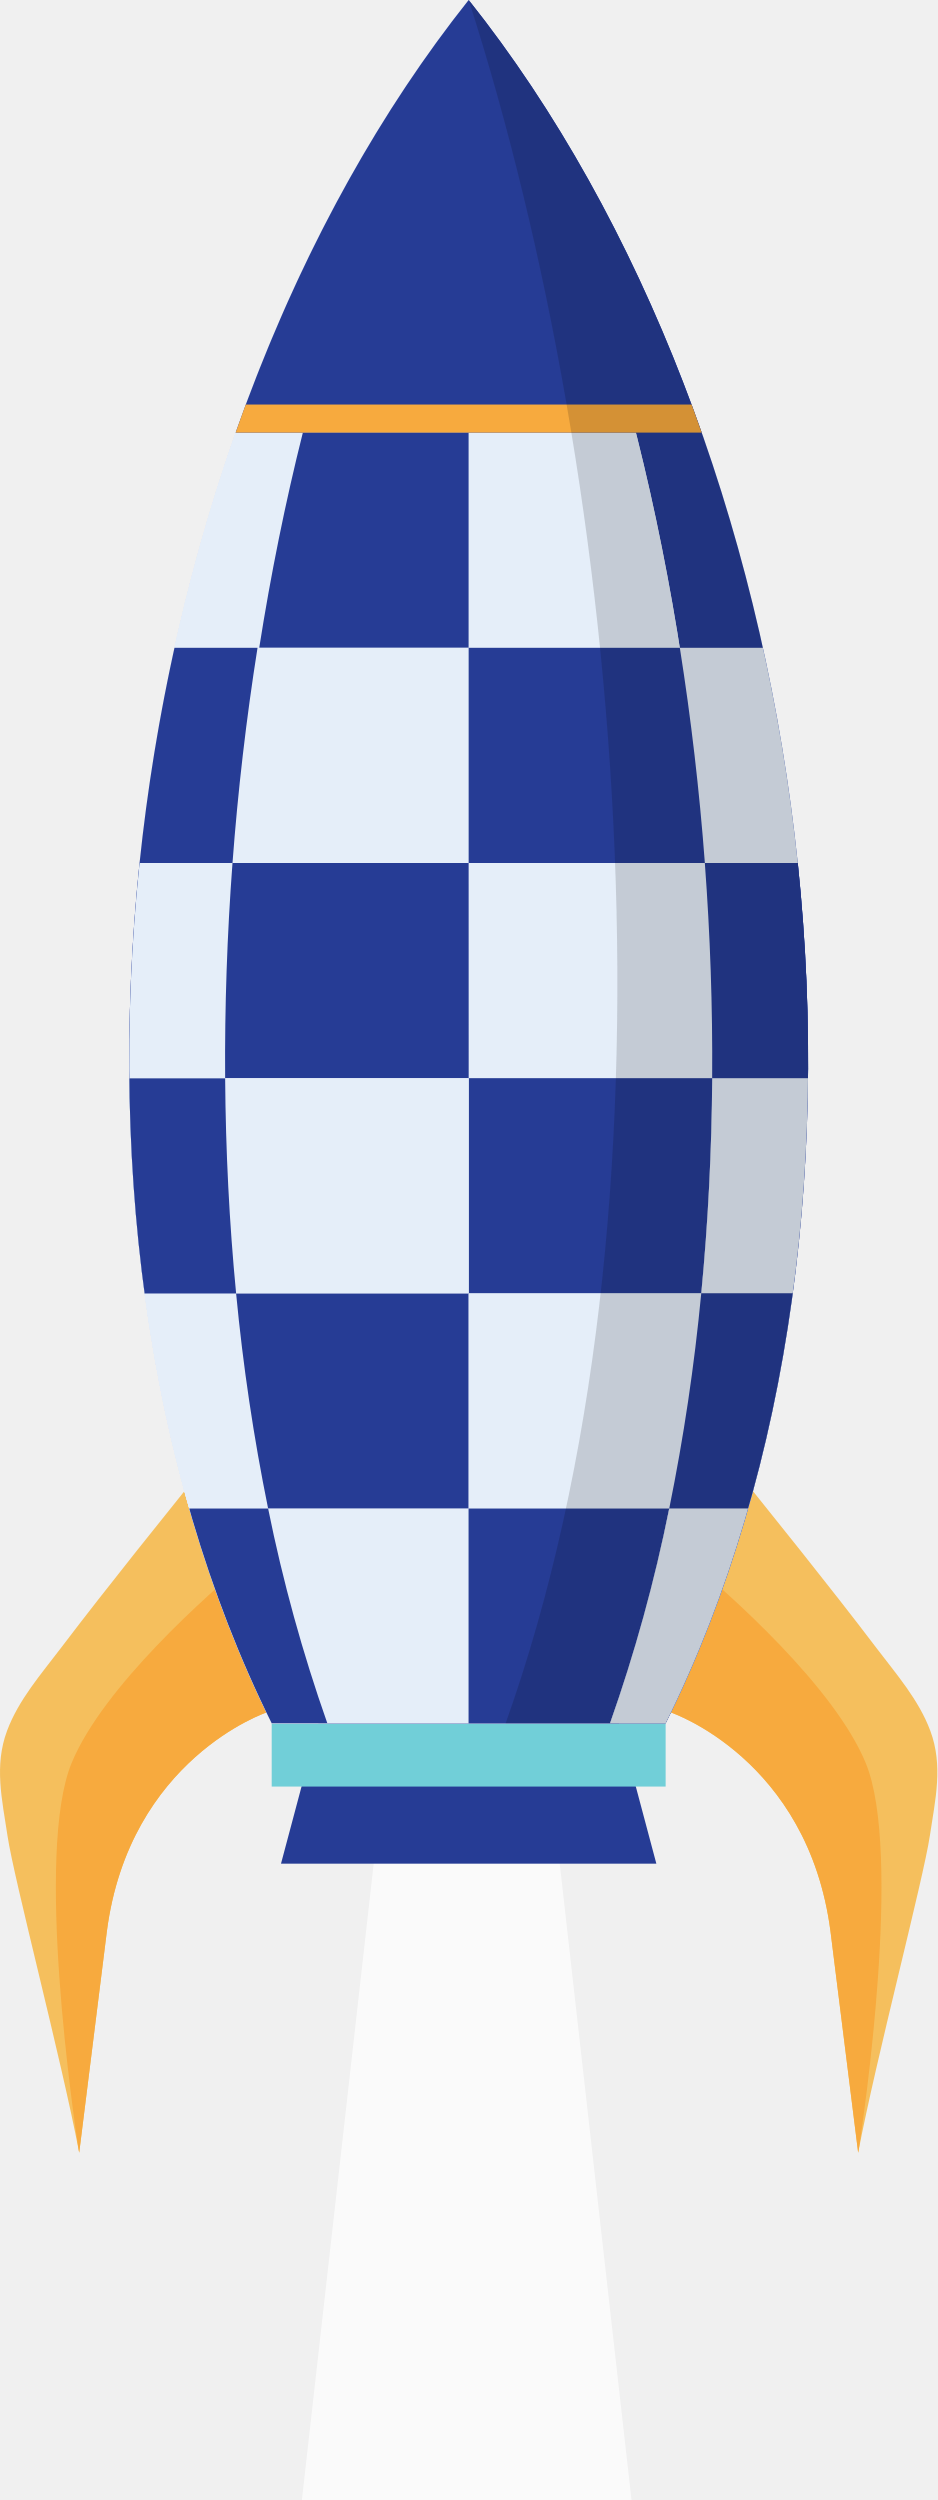
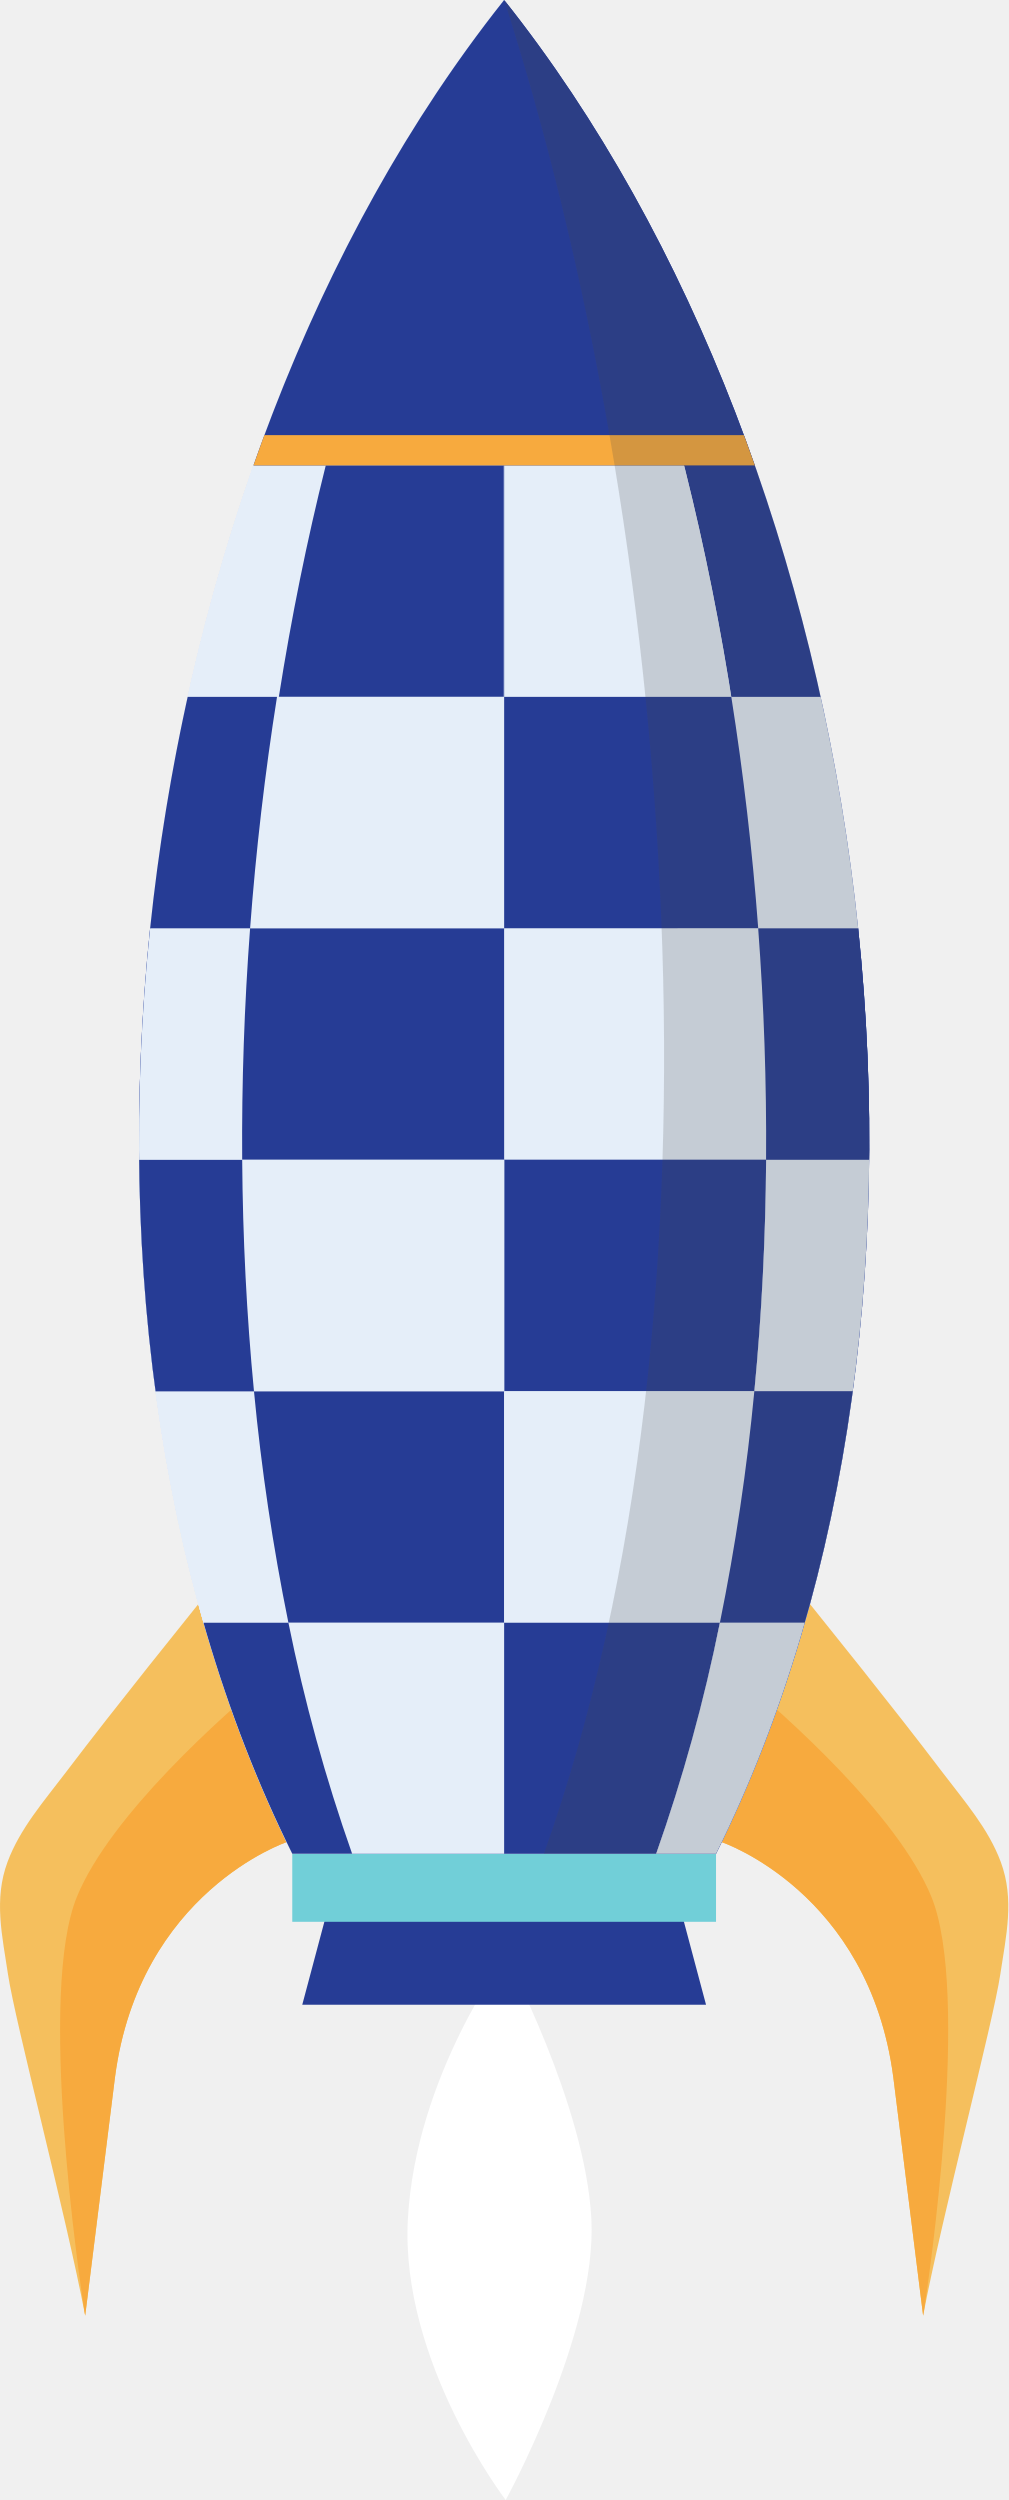
- <svg xmlns="http://www.w3.org/2000/svg" width="94.772" height="252.766" viewBox="0 0 94.772 252.766">
-   <defs>
-     <clipPath id="clip-path">
-       <path id="Path_6264" data-name="Path 6264" d="M4653.094,3578.75l-4.588,5.73-8.214,72.8h33.322l-8.214-72.8-4.588-5.73-3.86.189Z" transform="translate(-4640.292 -3578.75)" fill="none" />
-     </clipPath>
-     <clipPath id="clip-path-2">
-       <path id="Path_1773" data-name="Path 1773" d="M4582.457,2659.129c35.523,44.659,45.714,122.3,19.914,174.233h-39.829C4536.742,2781.43,4546.934,2703.788,4582.457,2659.129Z" transform="translate(-4548.137 -2659.129)" fill="#91345c" opacity="0.17" clip-rule="evenodd" style="isolation: isolate" />
-     </clipPath>
-   </defs>
-   <g id="Group_3223" data-name="Group 3223" transform="translate(-4479.175 -2659.129)">
-     <g id="Group_2831" data-name="Group 2831" transform="translate(4479.175 2659.129)">
-       <g id="Group_2818" data-name="Group 2818" transform="translate(0 144.346)">
-         <g id="Group_2816" data-name="Group 2816">
-           <path id="Path_6260" data-name="Path 6260" d="M4489.981,3471.912c2.28-17.431,16.138-22.114,16.138-22.114L4502.9,3421c-.583,1.354-2.08,2.672-2.989,3.806q-3.443,4.295-6.878,8.6c-2.6,3.274-5.188,6.561-7.715,9.893-1.994,2.63-4.267,5.222-5.433,8.358-1.318,3.547-.494,6.964.043,10.577.665,4.465,5.416,22.439,7.254,32.076Z" transform="translate(-4479.175 -3421)" fill="#f5bf5d" fill-rule="evenodd" />
-           <path id="Path_6261" data-name="Path 6261" d="M4514.148,3529c2.28-17.431,16.138-22.114,16.138-22.114s-.886-7.92-1.729-15.453c-4.2,3.5-14.808,12.876-17.976,20.569-3.735,9.072.211,35.845.708,39.085.02.1.04.205.059.305Z" transform="translate(-4503.342 -3478.092)" fill="#f7aa3e" fill-rule="evenodd" />
-         </g>
-         <g id="Group_2817" data-name="Group 2817" transform="translate(67.827)">
-           <path id="Path_6262" data-name="Path 6262" d="M4853.313,3471.912c-2.28-17.431-16.138-22.114-16.138-22.114l3.221-28.8c.583,1.354,2.08,2.672,2.989,3.806q3.442,4.295,6.878,8.6c2.6,3.274,5.188,6.561,7.715,9.893,1.995,2.63,4.267,5.222,5.432,8.358,1.318,3.547.495,6.964-.043,10.577-.665,4.465-5.416,22.439-7.254,32.076Z" transform="translate(-4837.175 -3421)" fill="#f5bf5d" fill-rule="evenodd" />
-           <path id="Path_6263" data-name="Path 6263" d="M4853.313,3529c-2.28-17.431-16.138-22.114-16.138-22.114s.886-7.92,1.729-15.453c4.2,3.5,14.808,12.876,17.976,20.569,3.735,9.072-.211,35.845-.708,39.085-.02.1-.04.205-.059.305Z" transform="translate(-4837.175 -3478.092)" fill="#f7aa3e" fill-rule="evenodd" />
+ <svg xmlns="http://www.w3.org/2000/svg" height="234.979" viewBox="0 0 94.772 234.979" width="94.772">
+   <clipPath id="a">
+     <path clip-rule="evenodd" d="m4582.457 2659.129c35.523 44.659 45.714 122.3 19.914 174.233h-39.829c-25.8-51.932-15.608-129.574 19.915-174.233z" transform="translate(-4548.137 -2659.129)" />
+   </clipPath>
+   <path d="m129.684 197.843s-8.45 11.275-9.194 24.715 9.194 26.421 9.194 26.421 8.618-15.686 8.053-26.421-8.053-24.715-8.053-24.715z" fill="#fff" transform="translate(-82.153 -14)" />
+   <g fill-rule="evenodd">
+     <path d="m4489.981 3471.912c2.28-17.431 16.138-22.114 16.138-22.114l-3.219-28.798c-.583 1.354-2.08 2.672-2.989 3.806q-3.443 4.295-6.878 8.6c-2.6 3.274-5.188 6.561-7.715 9.893-1.994 2.63-4.267 5.222-5.433 8.358-1.318 3.547-.494 6.964.043 10.577.665 4.465 5.416 22.439 7.254 32.076z" fill="#f5bf5d" transform="translate(-4479.175 -3276.654)" />
+     <path d="m4514.148 3529c2.28-17.431 16.138-22.114 16.138-22.114s-.886-7.92-1.729-15.453c-4.2 3.5-14.808 12.876-17.976 20.569-3.735 9.072.211 35.845.708 39.085.02.1.04.205.059.305z" fill="#f7aa3e" transform="translate(-4503.342 -3333.746)" />
+     <path d="m4853.313 3471.912c-2.28-17.431-16.138-22.114-16.138-22.114l3.221-28.8c.583 1.354 2.08 2.672 2.989 3.806q3.442 4.295 6.878 8.6c2.6 3.274 5.188 6.561 7.715 9.893 1.995 2.63 4.267 5.222 5.432 8.358 1.318 3.547.495 6.964-.043 10.577-.665 4.465-5.416 22.439-7.254 32.076z" fill="#f5bf5d" transform="translate(-4769.348 -3276.654)" />
+     <path d="m4853.313 3529c-2.28-17.431-16.138-22.114-16.138-22.114s.886-7.92 1.729-15.453c4.2 3.5 14.808 12.876 17.976 20.569 3.735 9.072-.211 35.845-.708 39.085-.02.1-.04.205-.059.305z" fill="#f7aa3e" transform="translate(-4769.348 -3333.746)" />
+     <path d="m4633.674 3563.639h28.861l4.545 17.057h-37.95z" fill="#263c95" transform="translate(-4600.719 -3392.269)" />
+   </g>
+   <path d="m27.471 174.233h39.829v6.4h-39.829z" fill="#71cfd8" />
+   <g transform="translate(13.066)">
+     <path d="m4582.457 2659.129c35.523 44.659 45.714 122.3 19.914 174.233h-39.829c-25.8-51.932-15.608-129.574 19.915-174.233z" fill="#91345c" fill-rule="evenodd" opacity=".17" transform="translate(-4548.137 -2659.129)" />
+     <g clip-path="url(#a)">
+       <g fill-rule="evenodd">
+         <path d="m4609.62 2833.364h14.292v-174.233c-25.493 44.66-32.812 122.301-14.292 174.233z" fill="#263c95" transform="translate(-4589.592 -2659.131)" />
+         <path d="m4582.457 2659.129c35.523 44.659 45.714 122.3 19.914 174.233h-39.829c-25.8-51.932-15.608-129.574 19.915-174.233z" fill="#e5eef9" transform="translate(-4548.137 -2659.129)" />
+         <path d="m4609.62 2833.364h14.292v-174.233c-25.493 44.66-32.812 122.301-14.292 174.233z" fill="#263c95" transform="translate(-4589.592 -2659.131)" />
+         <path d="m4602.014 2724.628v-65.5c-14.177 17.823-24.319 40.9-29.749 65.5z" fill="#e5eef9" transform="translate(-4567.694 -2659.131)" />
+         <path d="m4549.184 3119.667c-3.2 30.577.85 61.8 13.359 86.979h19.915v-86.979z" fill="#e5eef9" transform="translate(-4548.138 -3032.413)" />
+         <path d="m4729.282 2659.129v174.233h19.918c25.8-51.932 15.609-129.574-19.914-174.233z" fill="#e5eef9" transform="translate(-4694.962 -2659.129)" />
+         <path d="m4602.014 2724.628v-65.5c-14.177 17.823-24.319 40.9-29.749 65.5z" fill="#e5eef9" transform="translate(-4567.694 -2659.131)" />
+         <path d="m4549.184 3119.667c-3.2 30.577.85 61.8 13.359 86.979h19.915v-86.979z" fill="#e5eef9" transform="translate(-4548.138 -3032.413)" />
+         <path d="m4729.284 2659.129c25.494 44.66 32.807 122.3 14.291 174.233h5.623c25.802-51.932 15.61-129.574-19.914-174.233z" fill="#263c95" transform="translate(-4694.964 -2659.129)" />
+         <path d="m4582.457 2659.131c-35.523 44.66-45.715 122.3-19.915 174.233h19.915z" fill="#e5eef9" transform="translate(-4548.137 -2659.131)" />
+       </g>
+       <path d="m0 0h75.974v21.757h-75.974z" fill="#263c95" transform="translate(-3.247 87.254)" />
+       <path d="m0 0h75.974v21.757h-75.974z" fill="#e5eef9" transform="translate(-3.247 130.768)" />
+       <path d="m0 0h75.974v21.757h-75.974z" fill="#263c95" transform="translate(-3.247 109.011)" />
+       <path d="m0 0h75.974v21.757h-75.974z" fill="#263c95" transform="translate(-3.247 152.524)" />
+       <path d="m4638.628 2911.757v-21.757h-16.713c-1.767 7.045-3.242 14.331-4.411 21.757z" fill="#263c95" fill-rule="evenodd" transform="translate(-4604.361 -2846.259)" />
+       <path d="m4729 2911.757h21.231c-1.168-7.426-2.644-14.712-4.411-21.757h-16.82z" fill="#263c95" fill-rule="evenodd" transform="translate(-4694.733 -2846.259)" />
+       <path d="m4729.283 2659.129v174.233h14.292c18.515-51.932 11.201-129.573-14.292-174.233z" fill="#e5eef9" fill-rule="evenodd" transform="translate(-4694.962 -2659.129)" />
+       <path d="m0 0h75.974v21.757h-75.974z" fill="#263c95" transform="translate(-3.247 87.254)" />
+       <path d="m4604.924 2702.87h47.123c-5.734-16.294-13.664-31.3-23.562-43.741-9.897 12.443-17.827 27.447-23.561 43.741z" fill="#263c95" fill-rule="evenodd" transform="translate(-4594.165 -2659.129)" />
+       <path d="m4627.124 3026.59v-21.756h-21.349c-1.133 7.154-1.981 14.437-2.53 21.756z" fill="#e5eef9" fill-rule="evenodd" transform="translate(-4592.803 -2939.336)" />
+       <path d="m4565.582 3004.833h-8.4a195.347 195.347 0 0 0 -3.525 21.756h9.395c.548-7.319 1.397-14.602 2.53-21.756z" fill="#263c95" fill-rule="evenodd" transform="translate(-4552.611 -2939.336)" />
+       <path d="m4828.738 3004.833h-13.456v21.756h16.981a195.347 195.347 0 0 0 -3.525-21.756z" fill="#e5eef9" fill-rule="evenodd" transform="translate(-4764.668 -2939.336)" />
+       <path d="m4729.282 3026.59h23.88c-.549-7.32-1.4-14.6-2.53-21.756h-21.35z" fill="#263c95" fill-rule="evenodd" transform="translate(-4694.962 -2939.336)" />
+       <path d="m4729.282 3141.423h24.618c.053-7.229-.2-14.511-.742-21.756h-23.88z" fill="#e5eef9" fill-rule="evenodd" transform="translate(-4694.962 -3032.412)" />
+       <path d="m4729.282 3256.257h23.518c.69-7.136 1.056-14.419 1.108-21.757h-24.622z" fill="#263c95" fill-rule="evenodd" transform="translate(-4694.962 -3125.489)" />
+       <path d="m4729.282 3464.167v21.709h14.292a161.586 161.586 0 0 0 5.985-21.709z" fill="#263c95" fill-rule="evenodd" transform="translate(-4694.962 -3311.643)" />
+       <path d="m4582.5 3256.257v-21.757h-34.31a176.317 176.317 0 0 0 1.545 21.757z" fill="#e5eef9" fill-rule="evenodd" transform="translate(-4548.181 -3125.489)" />
+       <path d="m4628.686 3371.09v-21.757h-23.514a207.765 207.765 0 0 0 3.237 21.757z" fill="#263c95" fill-rule="evenodd" transform="translate(-4594.366 -3218.565)" />
+       <g fill="#e5eef9" transform="translate(-3.247 109.011)">
+         <path d="m0 0h37.567v21.757h-37.567z" />
+         <g fill-rule="evenodd">
+           <path d="m4868.285 3234.5h-13.785c-.053 7.338-.418 14.621-1.109 21.757h14.894z" transform="translate(-4792.31 -3234.5)" />
+           <path d="m4729.282 3392.8h14.292a182.925 182.925 0 0 0 9.222-43.466h-23.514z" transform="translate(-4691.715 -3327.576)" />
        </g>
      </g>
-       <g id="Group_984" data-name="Group 984" transform="translate(30.526 174.233)">
-         <g id="Group_2820" data-name="Group 2820">
-           <g id="Group_2819" data-name="Group 2819" clip-path="url(#clip-path)">
-             <g id="Group_983" data-name="Group 983" transform="translate(-21.726 1.946)">
-               <g id="Group_982" data-name="Group 982" opacity="0.69">
-                 <path id="Path_1753" data-name="Path 1753" d="M4555.114,3612.531l-10.57,5.73-18.924,72.8H4602.4l-18.924-72.8-10.57-5.73-8.894.189Z" transform="translate(-4525.619 -3612.531)" fill="#fff" fill-rule="evenodd" />
-               </g>
-             </g>
-           </g>
-         </g>
-       </g>
-       <g id="Group_985" data-name="Group 985" transform="translate(28.411 171.37)">
-         <path id="Path_1755" data-name="Path 1755" d="M4633.674,3563.639h28.861l4.545,17.057H4629.13Z" transform="translate(-4629.13 -3563.639)" fill="#263c95" fill-rule="evenodd" />
-       </g>
-       <rect id="Rectangle_616" data-name="Rectangle 616" width="39.829" height="6.4" transform="translate(27.471 174.233)" fill="#71cfd8" />
-       <g id="Group_2830" data-name="Group 2830" transform="translate(13.066)">
-         <path id="Path_1773-2" data-name="Path 1773" d="M4582.457,2659.129c35.523,44.659,45.714,122.3,19.914,174.233h-39.829C4536.742,2781.43,4546.934,2703.788,4582.457,2659.129Z" transform="translate(-4548.137 -2659.129)" fill="#91345c" fill-rule="evenodd" opacity="0.17" style="isolation: isolate" />
-         <g id="Group_2829" data-name="Group 2829" clip-path="url(#clip-path-2)">
-           <path id="Path_6265" data-name="Path 6265" d="M4609.62,2833.364h14.292V2659.131C4598.419,2703.791,4591.1,2781.432,4609.62,2833.364Z" transform="translate(-4589.592 -2659.131)" fill="#263c95" fill-rule="evenodd" />
-           <path id="Path_1773-3" data-name="Path 1773" d="M4582.457,2659.129c35.523,44.659,45.714,122.3,19.914,174.233h-39.829C4536.742,2781.43,4546.934,2703.788,4582.457,2659.129Z" transform="translate(-4548.137 -2659.129)" fill="#e5eef9" fill-rule="evenodd" />
-           <path id="Path_6266" data-name="Path 6266" d="M4609.62,2833.364h14.292V2659.131C4598.419,2703.791,4591.1,2781.432,4609.62,2833.364Z" transform="translate(-4589.592 -2659.131)" fill="#263c95" fill-rule="evenodd" />
-           <g id="Group_2821" data-name="Group 2821" transform="translate(0 0)">
-             <path id="Path_6267" data-name="Path 6267" d="M4602.014,2724.628v-65.5c-14.177,17.823-24.319,40.9-29.749,65.5Z" transform="translate(-4567.694 -2659.131)" fill="#e5eef9" fill-rule="evenodd" />
-             <path id="Path_6268" data-name="Path 6268" d="M4549.184,3119.667c-3.2,30.577.85,61.8,13.359,86.979h19.915v-86.979Z" transform="translate(-4548.138 -3032.413)" fill="#e5eef9" fill-rule="evenodd" />
-           </g>
-           <path id="Path_6269" data-name="Path 6269" d="M4729.282,2659.129v174.233H4749.2c25.8-51.932,15.609-129.574-19.914-174.233Z" transform="translate(-4694.962 -2659.129)" fill="#e5eef9" fill-rule="evenodd" />
-           <g id="Group_2822" data-name="Group 2822" transform="translate(0 0)">
-             <path id="Path_6270" data-name="Path 6270" d="M4602.014,2724.628v-65.5c-14.177,17.823-24.319,40.9-29.749,65.5Z" transform="translate(-4567.694 -2659.131)" fill="#e5eef9" fill-rule="evenodd" />
-             <path id="Path_6271" data-name="Path 6271" d="M4549.184,3119.667c-3.2,30.577.85,61.8,13.359,86.979h19.915v-86.979Z" transform="translate(-4548.138 -3032.413)" fill="#e5eef9" fill-rule="evenodd" />
-           </g>
-           <g id="Group_2823" data-name="Group 2823" transform="translate(34.32)">
-             <path id="Path_6272" data-name="Path 6272" d="M4729.282,2659.131Z" transform="translate(-4729.282 -2659.13)" fill="#263c95" fill-rule="evenodd" />
-             <path id="Path_6273" data-name="Path 6273" d="M4729.284,2659.129h0c25.494,44.66,32.807,122.3,14.291,174.233h5.623C4775,2781.43,4764.808,2703.788,4729.284,2659.129Z" transform="translate(-4729.284 -2659.129)" fill="#263c95" fill-rule="evenodd" />
-           </g>
-           <path id="Path_6274" data-name="Path 6274" d="M4582.457,2659.131c-35.523,44.66-45.715,122.3-19.915,174.233h19.915Z" transform="translate(-4548.137 -2659.131)" fill="#e5eef9" fill-rule="evenodd" />
-           <rect id="Rectangle_792" data-name="Rectangle 792" width="75.974" height="21.757" transform="translate(-3.247 87.254)" fill="#263c95" />
-           <rect id="Rectangle_793" data-name="Rectangle 793" width="75.974" height="21.757" transform="translate(-3.247 130.768)" fill="#e5eef9" />
-           <rect id="Rectangle_794" data-name="Rectangle 794" width="75.974" height="21.757" transform="translate(-3.247 109.011)" fill="#263c95" />
-           <rect id="Rectangle_795" data-name="Rectangle 795" width="75.974" height="21.757" transform="translate(-3.247 152.524)" fill="#263c95" />
-           <path id="Path_6275" data-name="Path 6275" d="M4638.628,2911.757V2890h-16.713c-1.767,7.045-3.242,14.331-4.411,21.757Z" transform="translate(-4604.361 -2846.259)" fill="#263c95" fill-rule="evenodd" />
-           <path id="Path_6276" data-name="Path 6276" d="M4729,2911.757h21.231c-1.168-7.426-2.644-14.712-4.411-21.757H4729Z" transform="translate(-4694.733 -2846.259)" fill="#263c95" fill-rule="evenodd" />
-           <path id="Path_6277" data-name="Path 6277" d="M4729.283,2659.129h0v174.233h14.292C4762.09,2781.43,4754.776,2703.789,4729.283,2659.129Z" transform="translate(-4694.962 -2659.129)" fill="#e5eef9" fill-rule="evenodd" />
-           <rect id="Rectangle_796" data-name="Rectangle 796" width="75.974" height="21.757" transform="translate(-3.247 87.254)" fill="#263c95" />
-           <path id="Path_6278" data-name="Path 6278" d="M4604.924,2702.87h47.123c-5.734-16.294-13.664-31.3-23.562-43.741C4618.588,2671.572,4610.658,2686.576,4604.924,2702.87Z" transform="translate(-4594.165 -2659.129)" fill="#263c95" fill-rule="evenodd" />
-           <path id="Path_6279" data-name="Path 6279" d="M4627.124,3026.59v-21.756h-21.349c-1.133,7.154-1.981,14.437-2.53,21.756Z" transform="translate(-4592.803 -2939.336)" fill="#e5eef9" fill-rule="evenodd" />
-           <path id="Path_6280" data-name="Path 6280" d="M4565.582,3004.833h-8.4a195.347,195.347,0,0,0-3.525,21.756h9.395C4563.6,3019.27,4564.449,3011.987,4565.582,3004.833Z" transform="translate(-4552.611 -2939.336)" fill="#263c95" fill-rule="evenodd" />
-           <path id="Path_6281" data-name="Path 6281" d="M4828.738,3004.833h-13.456v21.756h16.981A195.347,195.347,0,0,0,4828.738,3004.833Z" transform="translate(-4764.668 -2939.336)" fill="#e5eef9" fill-rule="evenodd" />
-           <path id="Path_6282" data-name="Path 6282" d="M4729.282,3026.59h23.88c-.549-7.32-1.4-14.6-2.53-21.756h-21.35Z" transform="translate(-4694.962 -2939.336)" fill="#263c95" fill-rule="evenodd" />
-           <path id="Path_6283" data-name="Path 6283" d="M4729.282,3141.423H4753.9c.053-7.229-.2-14.511-.742-21.756h-23.88Z" transform="translate(-4694.962 -3032.412)" fill="#e5eef9" fill-rule="evenodd" />
-           <path id="Path_6284" data-name="Path 6284" d="M4729.282,3256.257H4752.8c.69-7.136,1.056-14.419,1.108-21.757h-24.622Z" transform="translate(-4694.962 -3125.489)" fill="#263c95" fill-rule="evenodd" />
-           <path id="Path_6285" data-name="Path 6285" d="M4729.282,3464.167v21.709h14.292a161.586,161.586,0,0,0,5.985-21.709Z" transform="translate(-4694.962 -3311.643)" fill="#263c95" fill-rule="evenodd" />
-           <path id="Path_6286" data-name="Path 6286" d="M4582.5,3256.257V3234.5h-34.31a176.317,176.317,0,0,0,1.545,21.757Z" transform="translate(-4548.181 -3125.489)" fill="#e5eef9" fill-rule="evenodd" />
-           <path id="Path_6287" data-name="Path 6287" d="M4628.686,3371.09v-21.757h-23.514a207.765,207.765,0,0,0,3.237,21.757Z" transform="translate(-4594.366 -3218.565)" fill="#263c95" fill-rule="evenodd" />
-           <g id="Group_2824" data-name="Group 2824" transform="translate(-3.247 109.011)">
-             <rect id="Rectangle_797" data-name="Rectangle 797" width="37.567" height="21.757" fill="#e5eef9" />
-             <path id="Path_6288" data-name="Path 6288" d="M4868.285,3234.5H4854.5c-.053,7.338-.418,14.621-1.109,21.757h14.894Z" transform="translate(-4792.31 -3234.5)" fill="#e5eef9" fill-rule="evenodd" />
-             <path id="Path_6289" data-name="Path 6289" d="M4729.282,3392.8h14.292a182.925,182.925,0,0,0,9.222-43.466h-23.514Z" transform="translate(-4691.715 -3327.576)" fill="#e5eef9" fill-rule="evenodd" />
-           </g>
-           <path id="Path_6290" data-name="Path 6290" d="M4622.255,3464.167a161.514,161.514,0,0,0,5.986,21.709h14.292v-21.709Z" transform="translate(-4608.212 -3311.643)" fill="#e5eef9" fill-rule="evenodd" />
-           <path id="Path_6291" data-name="Path 6291" d="M4729.282,3464.167v21.709h14.292a161.586,161.586,0,0,0,5.985-21.709Z" transform="translate(-4694.962 -3311.643)" fill="#263c95" fill-rule="evenodd" />
-           <g id="Group_2825" data-name="Group 2825" transform="translate(54.598 130.768)">
-             <path id="Path_6292" data-name="Path 6292" d="M4854.438,3349.333h-14.894a207.894,207.894,0,0,1-3.237,21.757h18.13Z" transform="translate(-4836.308 -3349.333)" fill="#263c95" fill-rule="evenodd" />
-           </g>
-           <g id="Group_2826" data-name="Group 2826" transform="translate(-3.247 109.011)">
-             <path id="Path_6293" data-name="Path 6293" d="M4531,3234.5v21.757h14.053c-.69-7.136-1.056-14.419-1.108-21.757Z" transform="translate(-4531 -3234.5)" fill="#263c95" fill-rule="evenodd" />
-           </g>
-           <g id="Group_2827" data-name="Group 2827" transform="translate(-3.247 87.255)">
-             <path id="Path_6294" data-name="Path 6294" d="M4544.688,3119.667H4531v21.756h12.944C4543.893,3134.194,4544.144,3126.912,4544.688,3119.667Z" transform="translate(-4531 -3119.667)" fill="#e5eef9" fill-rule="evenodd" />
-           </g>
-           <g id="Group_2828" data-name="Group 2828" transform="translate(48.612 152.524)">
-             <path id="Path_6295" data-name="Path 6295" d="M4828.831,3485.924v-21.757H4810.7a161.587,161.587,0,0,1-5.986,21.709" transform="translate(-4804.715 -3464.167)" fill="#e5eef9" fill-rule="evenodd" />
-           </g>
-           <rect id="Rectangle_798" data-name="Rectangle 798" width="51.344" height="2.842" transform="translate(8.121 40.899)" fill="#f7aa3e" />
-         </g>
-       </g>
+       <path d="m4622.255 3464.167a161.514 161.514 0 0 0 5.986 21.709h14.292v-21.709z" fill="#e5eef9" fill-rule="evenodd" transform="translate(-4608.212 -3311.643)" />
+       <path d="m4729.282 3464.167v21.709h14.292a161.586 161.586 0 0 0 5.985-21.709z" fill="#263c95" fill-rule="evenodd" transform="translate(-4694.962 -3311.643)" />
+       <path d="m4854.438 3349.333h-14.894a207.894 207.894 0 0 1 -3.237 21.757h18.13z" fill="#263c95" fill-rule="evenodd" transform="translate(-4781.71 -3218.565)" />
+       <path d="m4531 3234.5v21.757h14.053c-.69-7.136-1.056-14.419-1.108-21.757z" fill="#263c95" fill-rule="evenodd" transform="translate(-4534.247 -3125.489)" />
+       <path d="m4544.688 3119.667h-13.688v21.756h12.944c-.051-7.229.2-14.511.744-21.756z" fill="#e5eef9" fill-rule="evenodd" transform="translate(-4534.247 -3032.412)" />
+       <path d="m4828.831 3485.924v-21.757h-18.131a161.587 161.587 0 0 1 -5.986 21.709" fill="#e5eef9" fill-rule="evenodd" transform="translate(-4756.103 -3311.643)" />
+       <path d="m0 0h51.344v2.842h-51.344z" fill="#f7aa3e" transform="translate(8.121 40.899)" />
    </g>
-     <path id="Path_6296" data-name="Path 6296" d="M4729.284,2659.129h0c15.861,49.425,22.251,122.3,3.736,174.233H4749.2C4775,2781.43,4764.808,2703.788,4729.284,2659.129Z" transform="translate(-202.723)" fill="#484848" fill-rule="evenodd" opacity="0.2" style="mix-blend-mode: multiply;isolation: isolate" />
  </g>
+   <path d="m4729.284 2659.129c15.861 49.425 22.251 122.3 3.736 174.233h16.18c25.8-51.932 15.608-129.574-19.916-174.233z" fill="#484848" fill-rule="evenodd" opacity=".2" transform="translate(-4681.898 -2659.129)" />
</svg>
